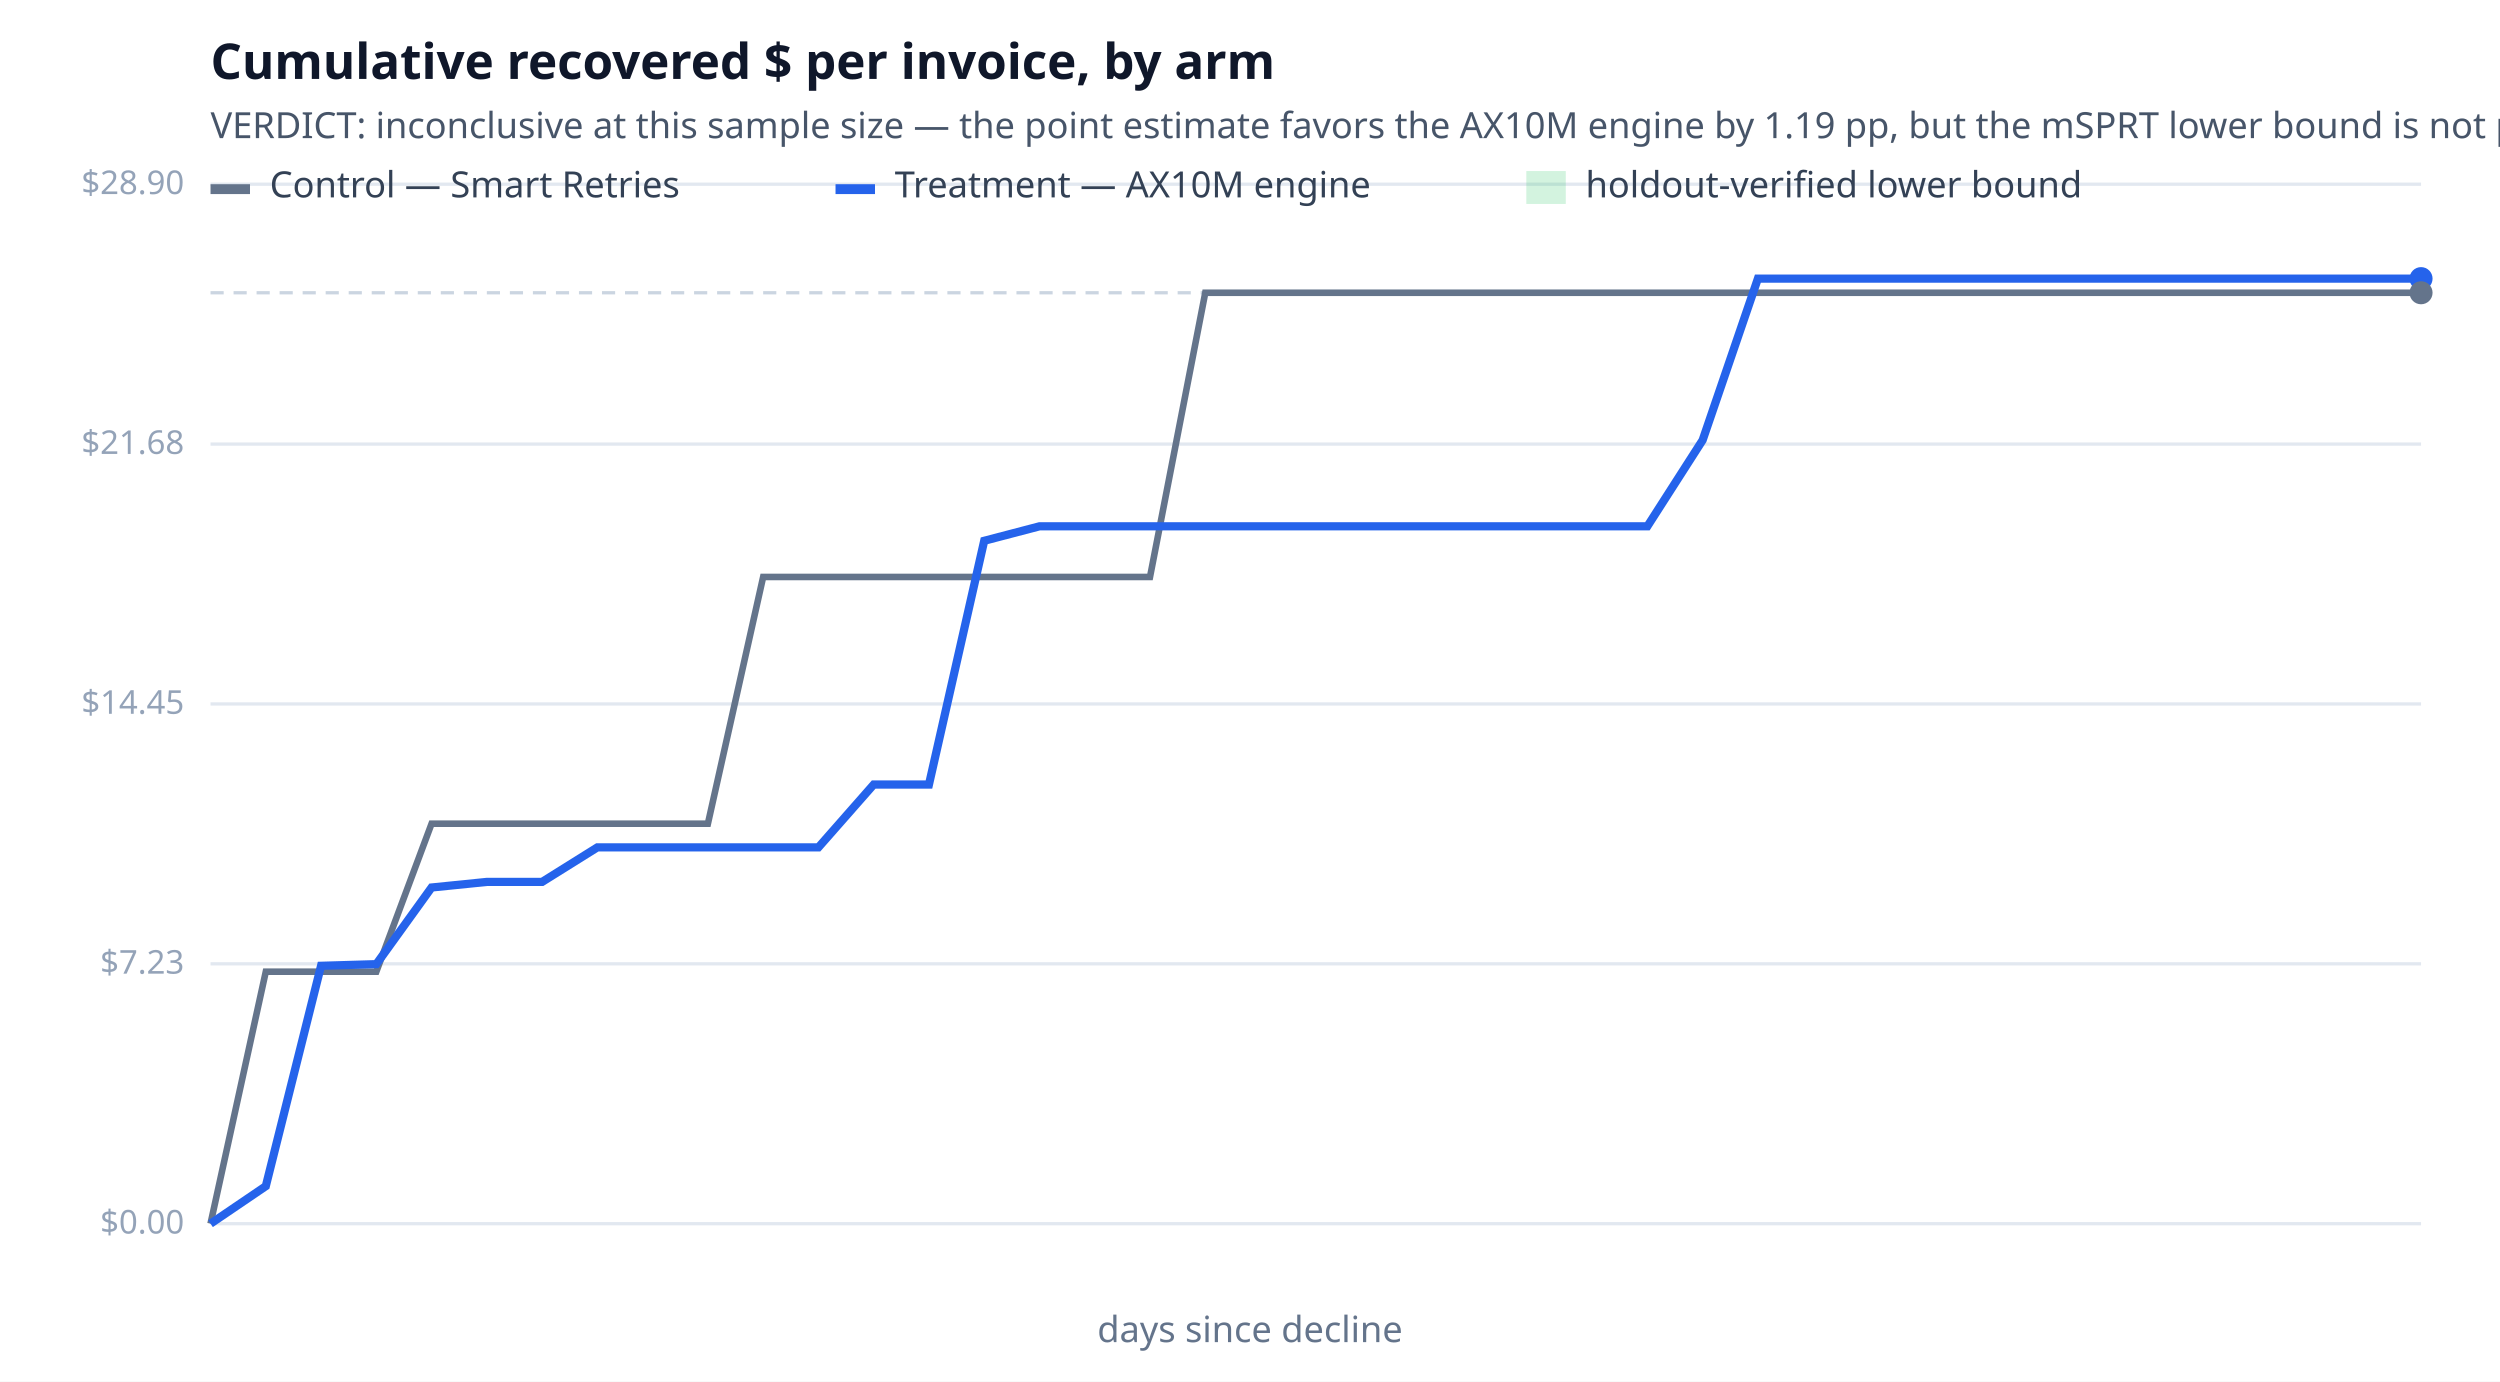
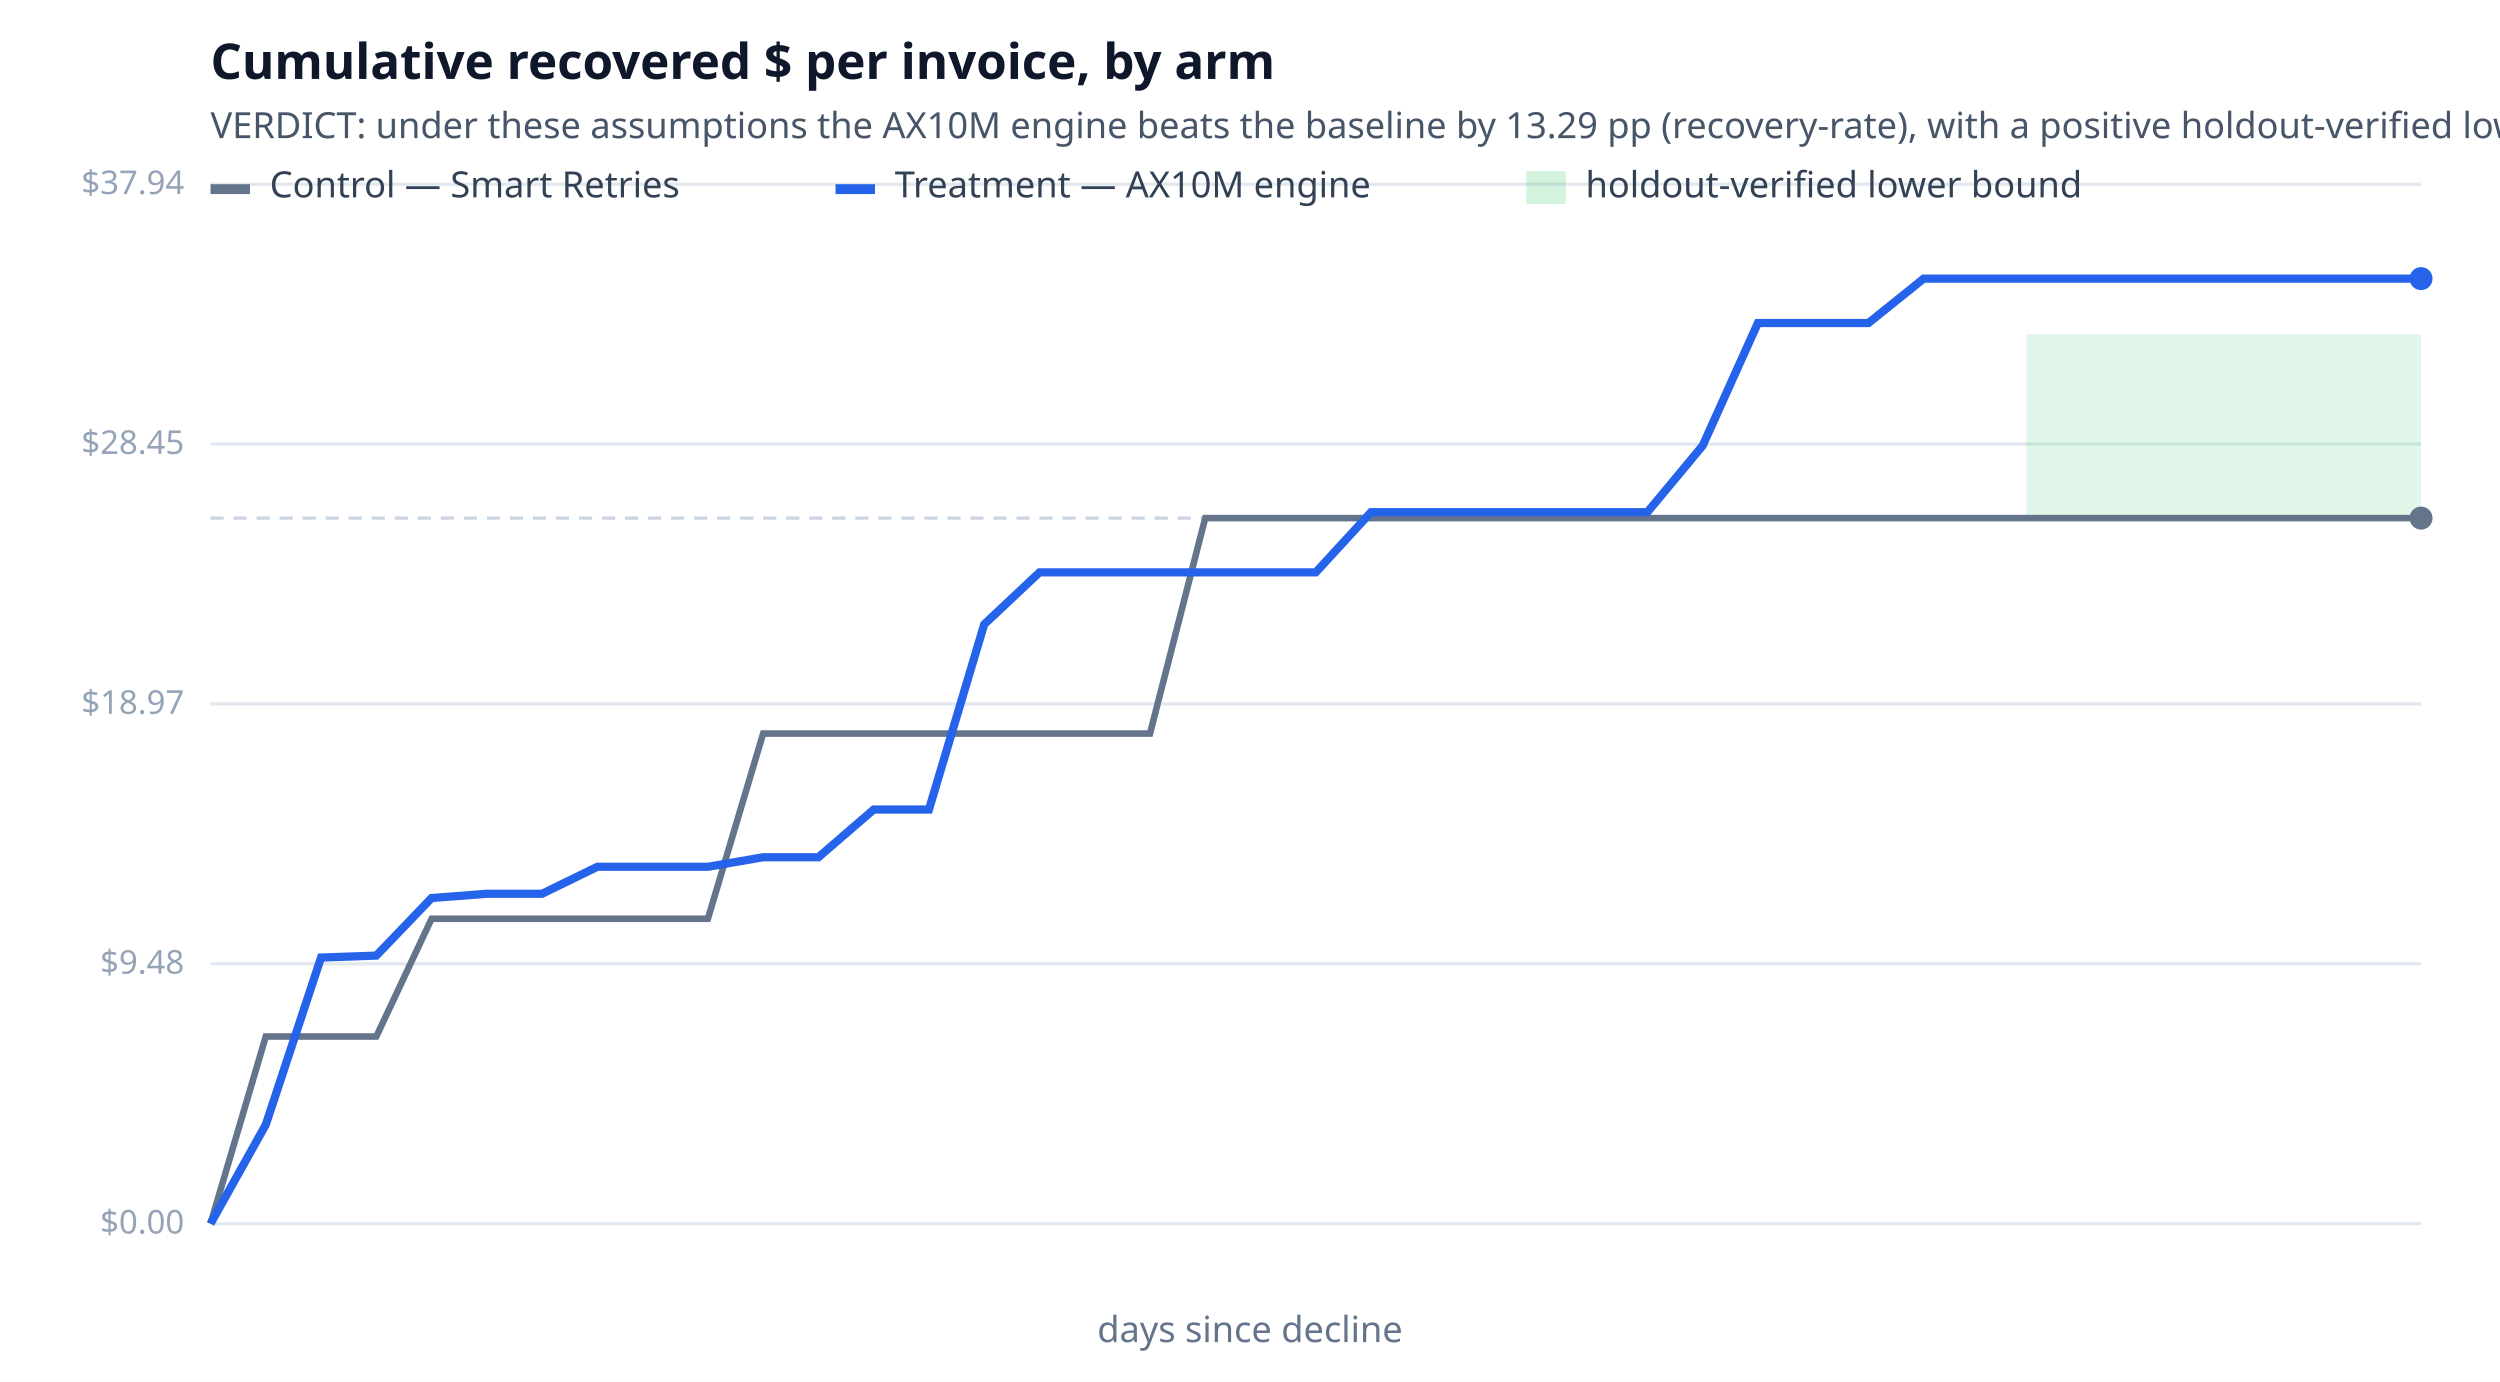
<svg xmlns="http://www.w3.org/2000/svg" viewBox="0 0 760 420" font-family="ui-sans-serif,system-ui,sans-serif">
  <rect width="760" height="420" fill="#ffffff" />
  <text x="64" y="24" font-size="15" font-weight="700" fill="#0f172a">Cumulative recovered $ per invoice, by arm</text>
-   <text x="64" y="42" font-size="11" fill="#475569">VERDICT: inconclusive at this sample size — the point estimate favors the AX10M engine by 1.19 pp, but the mSPRT lower bound is not positive (lower bound not yet positive (lift unproven)), so it would bill $0. — BUT this edge is a longer-retry-window artifact: against a baseline that retries as far as the engine, the engine LOSES (see the fairness sweep). On recovery rate alone the engine does not beat a persistent baseline.</text>
+   <text x="64" y="42" font-size="11" fill="#475569">VERDICT: under these assumptions the AX10M engine beats the baseline by 13.29 pp (recovery-rate), with a positive holdout-verified lower bound — it would bill $40,039. — CAVEAT: this 13.81 pp win is over the DEFAULT-reach baseline (what merchants run); against a maximally-persistent baseline it is ~parity on recovery rate (1.94 pp) — the durable edge is the dead-credential capability + cost/compliance, not raw rate vs an all-out retrier.</text>
  <line x1="64" y1="372.0" x2="736" y2="372.0" stroke="#e2e8f0" />
  <text x="56" y="375.0" font-size="10" fill="#94a3b8" text-anchor="end">$0.00</text>
  <line x1="64" y1="293.0" x2="736" y2="293.0" stroke="#e2e8f0" />
-   <text x="56" y="296.0" font-size="10" fill="#94a3b8" text-anchor="end">$7.23</text>
+   <text x="56" y="296.0" font-size="10" fill="#94a3b8" text-anchor="end">$9.48</text>
  <line x1="64" y1="214.0" x2="736" y2="214.0" stroke="#e2e8f0" />
-   <text x="56" y="217.0" font-size="10" fill="#94a3b8" text-anchor="end">$14.45</text>
+   <text x="56" y="217.0" font-size="10" fill="#94a3b8" text-anchor="end">$18.97</text>
  <line x1="64" y1="135.0" x2="736" y2="135.0" stroke="#e2e8f0" />
-   <text x="56" y="138.0" font-size="10" fill="#94a3b8" text-anchor="end">$21.68</text>
+   <text x="56" y="138.0" font-size="10" fill="#94a3b8" text-anchor="end">$28.45</text>
  <line x1="64" y1="56.0" x2="736" y2="56.0" stroke="#e2e8f0" />
-   <text x="56" y="59.0" font-size="10" fill="#94a3b8" text-anchor="end">$28.90</text>
+   <text x="56" y="59.0" font-size="10" fill="#94a3b8" text-anchor="end">$37.94</text>
  <text x="380" y="408" font-size="11" fill="#64748b" text-anchor="middle">days since decline</text>
-   <line x1="64" y1="89.0" x2="736" y2="89.0" stroke="#cbd5e1" stroke-dasharray="4 3" />
-   <rect x="616.0" y="89.0" width="120" height="0.0" fill="#22c55e" opacity="0.14" />
-   <path d="M64.0,372.0 L80.8,295.4 L97.6,295.4 L114.4,295.4 L131.2,250.4 L148.0,250.4 L164.8,250.4 L181.6,250.4 L198.4,250.4 L215.2,250.4 L232.0,175.4 L248.8,175.4 L265.6,175.4 L282.4,175.4 L299.2,175.4 L316.0,175.4 L332.8,175.4 L349.6,175.4 L366.4,89.0 L383.2,89.0 L400.0,89.0 L416.8,89.0 L433.6,89.0 L450.4,89.0 L467.2,89.0 L484.0,89.0 L500.8,89.0 L517.6,89.0 L534.4,89.0 L551.2,89.0 L568.0,89.0 L584.8,89.0 L601.6,89.0 L618.4,89.0 L635.2,89.0 L652.0,89.0 L668.8,89.0 L685.6,89.0 L702.4,89.0 L719.2,89.0 L736.0,89.0" fill="none" stroke="#64748b" stroke-width="2" />
-   <path d="M64.0,372.0 L80.8,360.6 L97.6,293.6 L114.4,293.1 L131.2,269.8 L148.0,268.1 L164.8,268.1 L181.6,257.6 L198.4,257.6 L215.2,257.6 L232.0,257.6 L248.8,257.6 L265.6,238.5 L282.4,238.5 L299.2,164.4 L316.0,160.0 L332.8,160.0 L349.6,160.0 L366.4,160.0 L383.2,160.0 L400.0,160.0 L416.8,160.0 L433.6,160.0 L450.4,160.0 L467.2,160.0 L484.0,160.0 L500.8,160.0 L517.6,133.8 L534.4,84.7 L551.2,84.7 L568.0,84.7 L584.8,84.7 L601.6,84.7 L618.4,84.7 L635.2,84.7 L652.0,84.7 L668.8,84.7 L685.6,84.7 L702.4,84.7 L719.2,84.7 L736.0,84.7" fill="none" stroke="#2563eb" stroke-width="2.5" />
+   <line x1="64" y1="157.5" x2="736" y2="157.5" stroke="#cbd5e1" stroke-dasharray="4 3" />
+   <rect x="616.0" y="101.6" width="120" height="55.9" fill="#22c55e" opacity="0.14" />
+   <path d="M64.0,372.0 L80.8,315.1 L97.6,315.1 L114.4,315.1 L131.2,279.3 L148.0,279.3 L164.8,279.3 L181.6,279.3 L198.4,279.3 L215.2,279.3 L232.0,223.0 L248.8,223.0 L265.6,223.0 L282.4,223.0 L299.2,223.0 L316.0,223.0 L332.8,223.0 L349.6,223.0 L366.4,157.5 L383.2,157.5 L400.0,157.5 L416.8,157.5 L433.6,157.5 L450.4,157.5 L467.2,157.5 L484.0,157.5 L500.8,157.5 L517.6,157.5 L534.4,157.5 L551.2,157.5 L568.0,157.5 L584.8,157.5 L601.6,157.5 L618.4,157.5 L635.2,157.5 L652.0,157.5 L668.8,157.5 L685.6,157.5 L702.4,157.5 L719.2,157.5 L736.0,157.5" fill="none" stroke="#64748b" stroke-width="2" />
+   <path d="M64.0,372.0 L80.8,341.9 L97.6,291.1 L114.4,290.5 L131.2,273.0 L148.0,271.7 L164.8,271.7 L181.6,263.5 L198.4,263.5 L215.2,263.5 L232.0,260.6 L248.8,260.6 L265.6,246.1 L282.4,246.1 L299.2,189.8 L316.0,174.0 L332.8,174.0 L349.6,174.0 L366.4,174.0 L383.2,174.0 L400.0,174.0 L416.8,155.7 L433.6,155.7 L450.4,155.7 L467.2,155.7 L484.0,155.7 L500.8,155.7 L517.6,135.5 L534.4,98.2 L551.2,98.2 L568.0,98.2 L584.8,84.7 L601.6,84.7 L618.4,84.7 L635.2,84.7 L652.0,84.7 L668.8,84.7 L685.6,84.7 L702.4,84.7 L719.2,84.7 L736.0,84.7" fill="none" stroke="#2563eb" stroke-width="2.5" />
  <circle cx="736.0" cy="84.7" r="3.5" fill="#2563eb" />
-   <circle cx="736.0" cy="89.0" r="3.5" fill="#64748b" />
+   <circle cx="736.0" cy="157.5" r="3.5" fill="#64748b" />
  <rect x="64" y="56" width="12" height="3" fill="#64748b" />
  <text x="82" y="60" font-size="11" fill="#334155">Control — Smart Retries</text>
  <rect x="254" y="56" width="12" height="3" fill="#2563eb" />
  <text x="272" y="60" font-size="11" fill="#334155">Treatment — AX10M engine</text>
  <rect x="464" y="52" width="12" height="10" fill="#22c55e" opacity="0.2" />
  <text x="482" y="60" font-size="11" fill="#334155">holdout-verified lower bound</text>
</svg>
